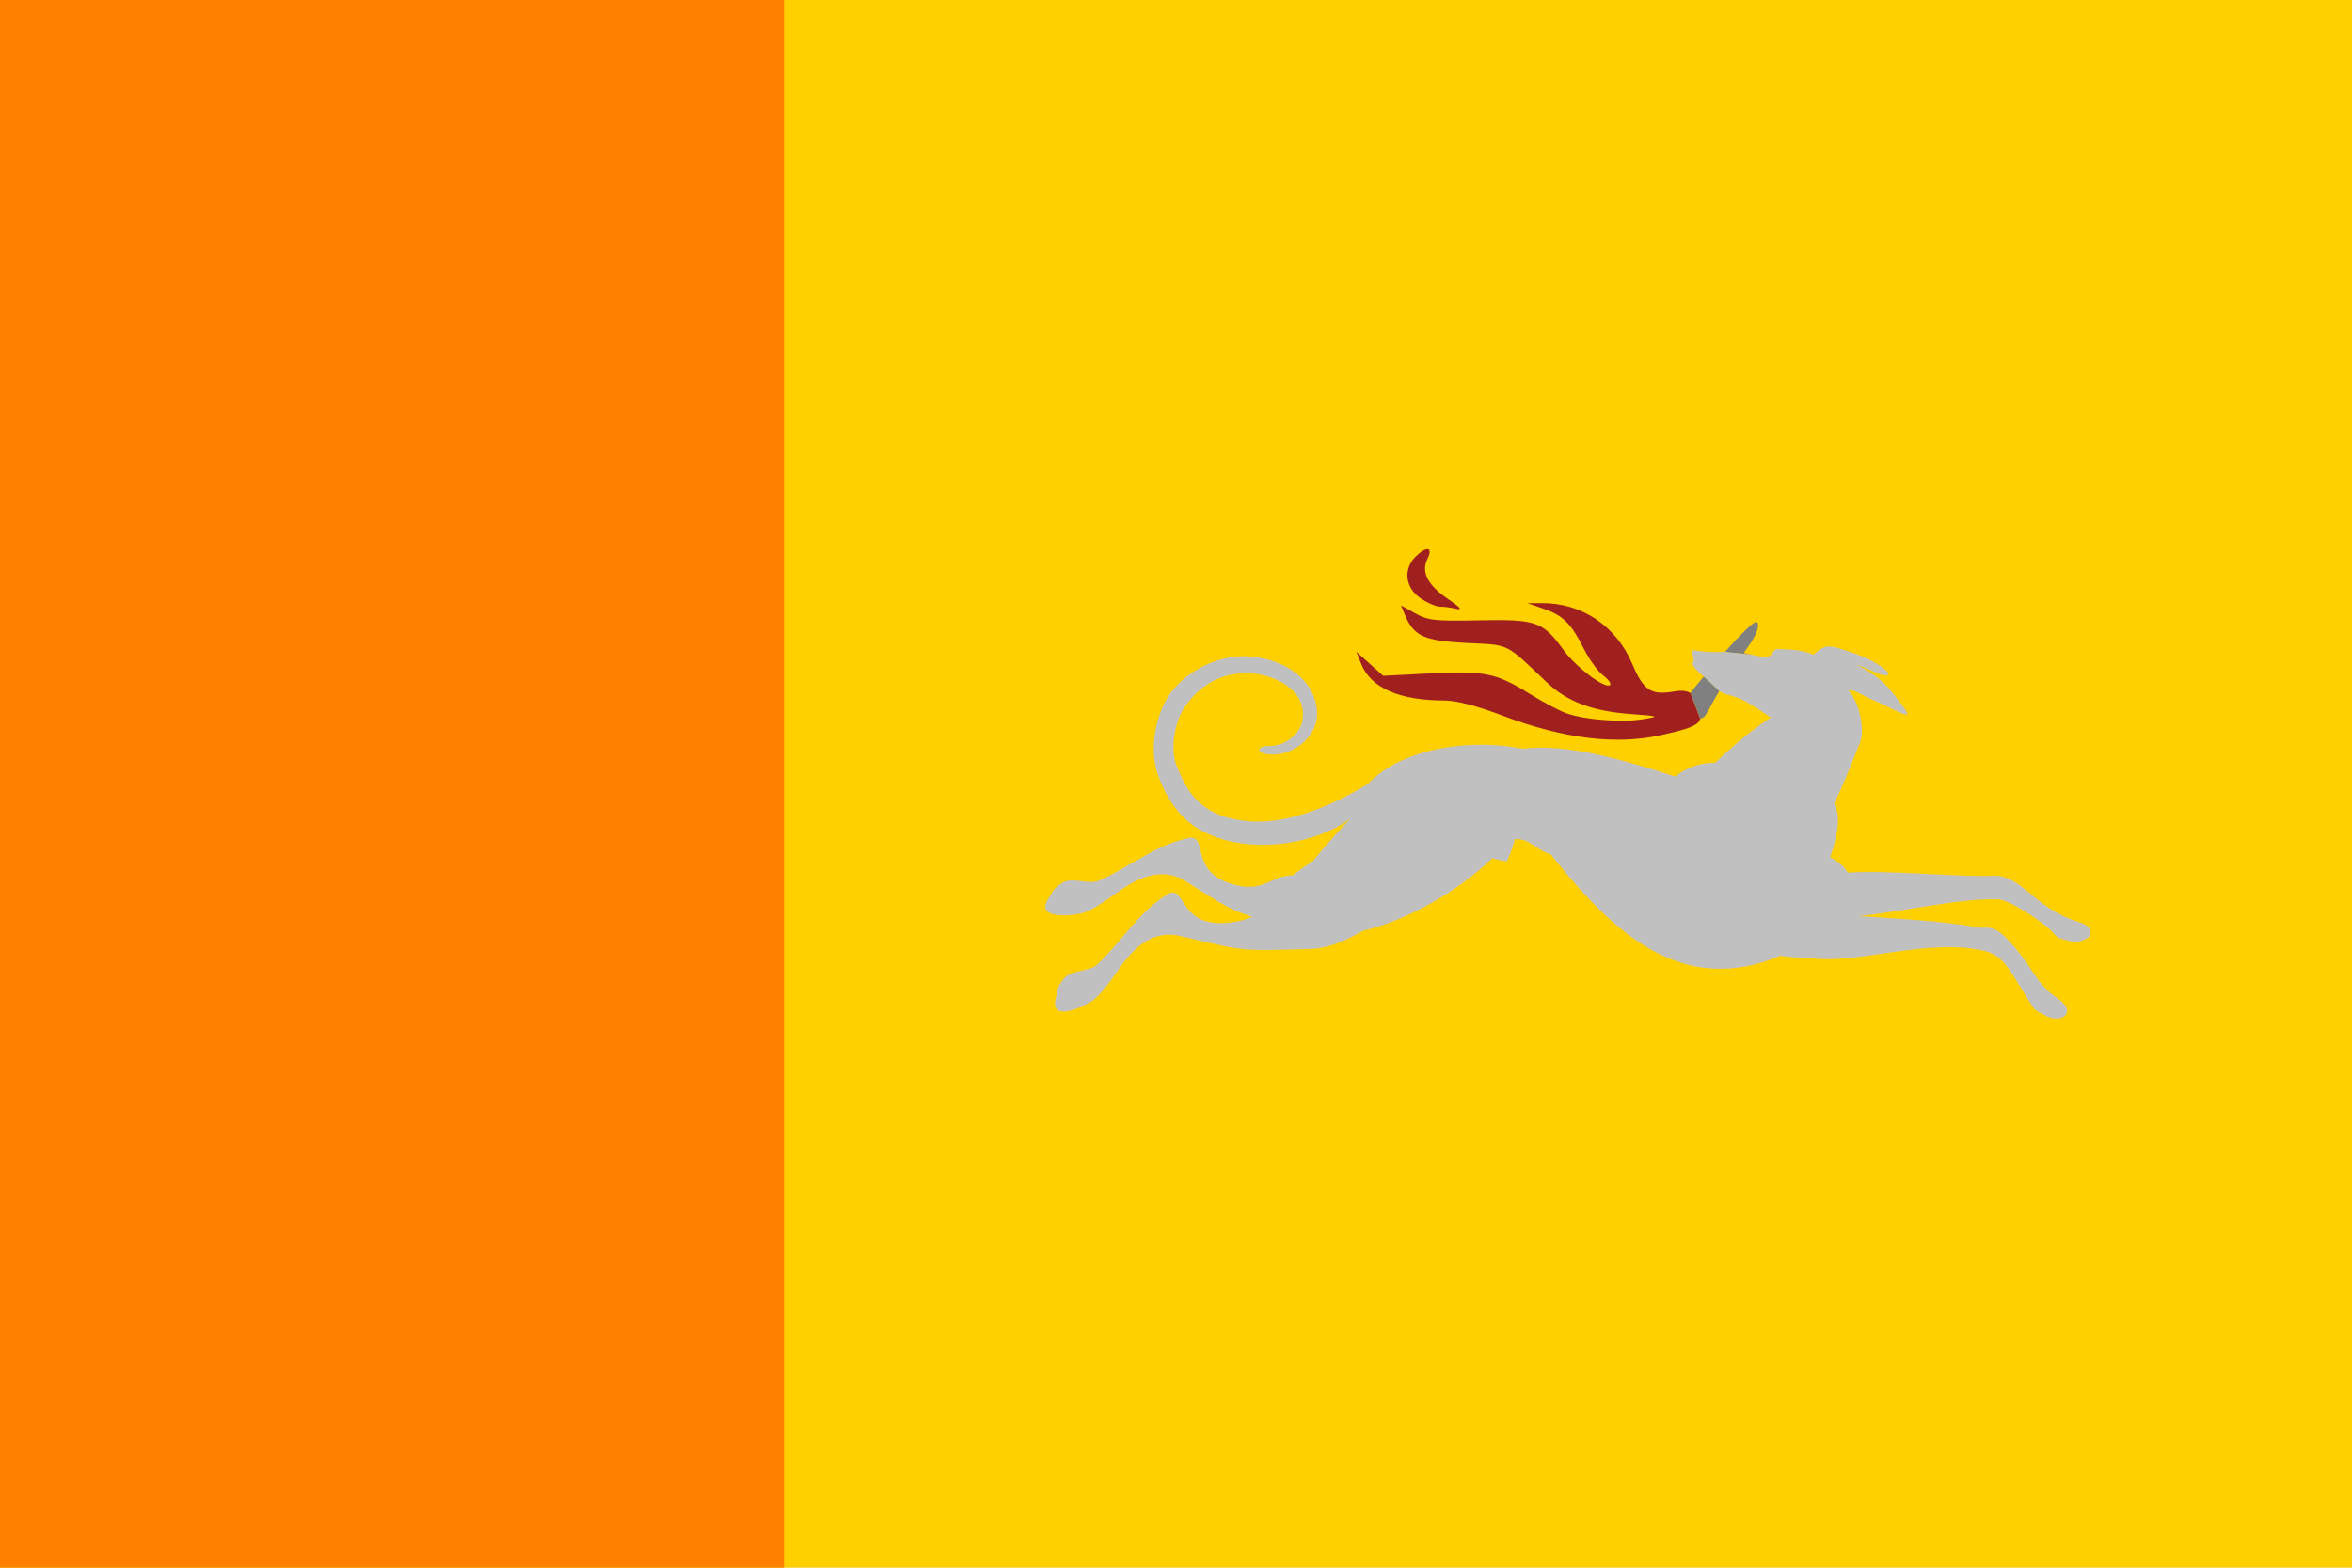
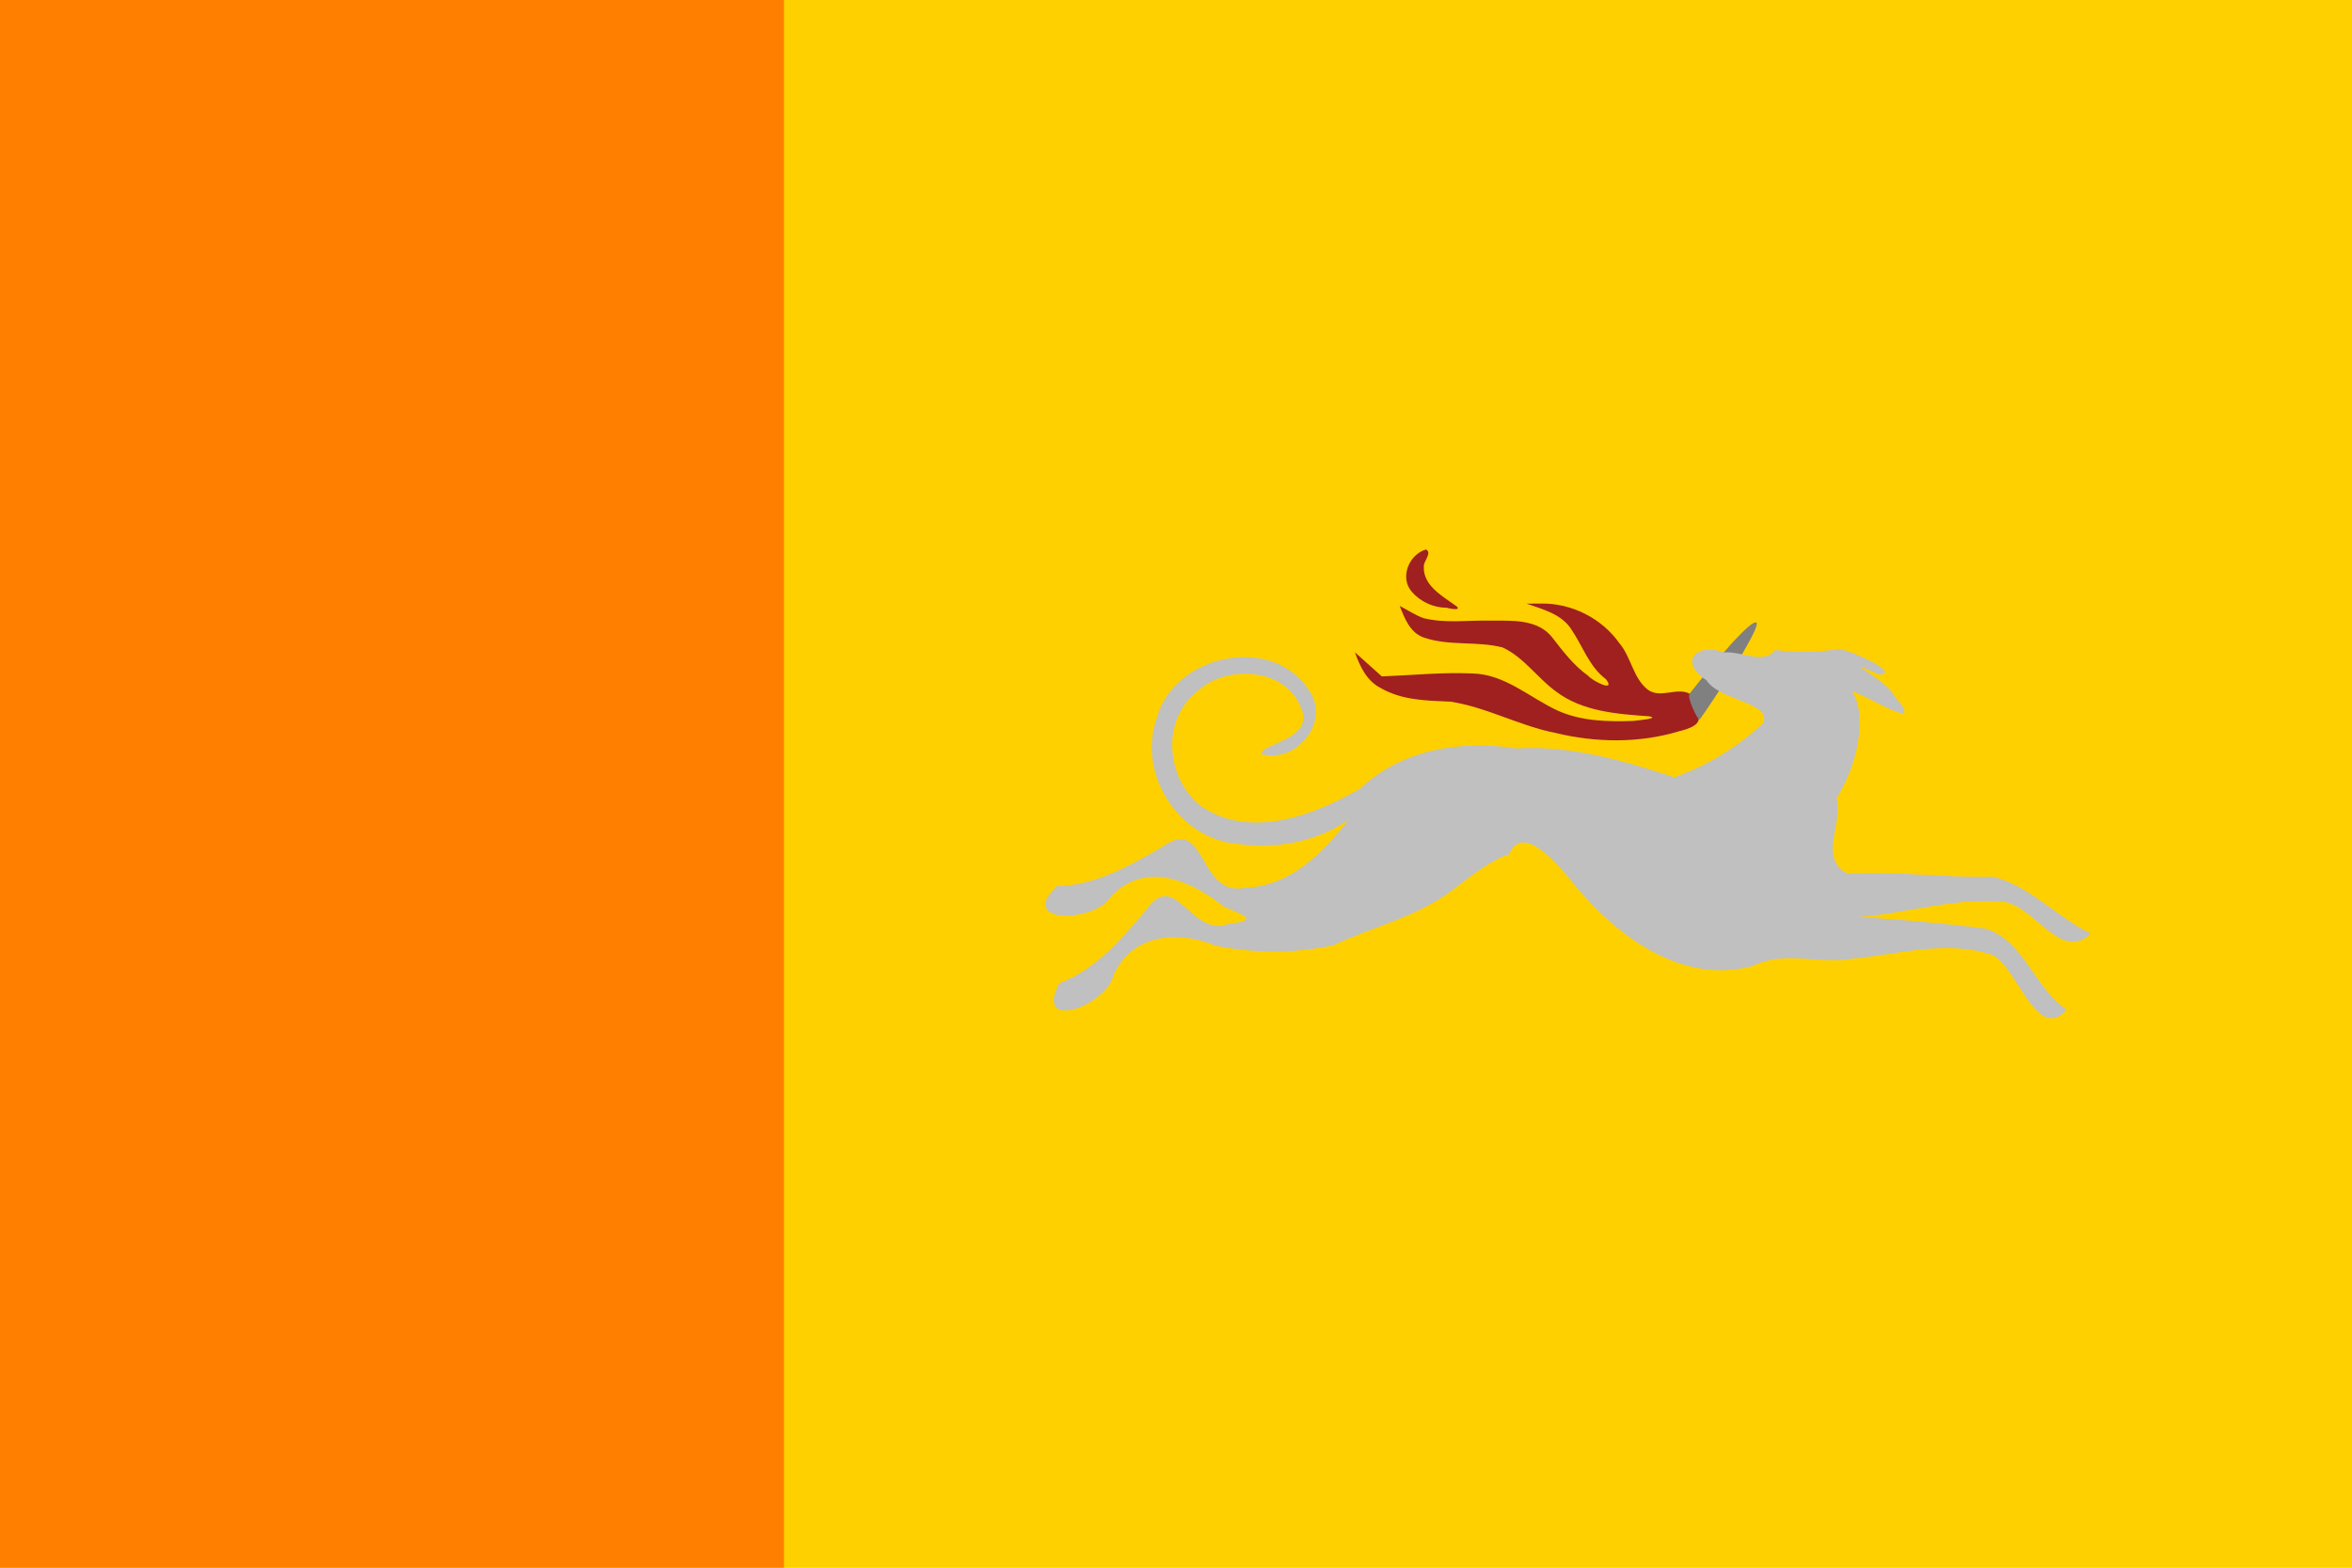
<svg xmlns="http://www.w3.org/2000/svg" xml:space="preserve" id="svg1" width="4608" height="3072" version="1.1" viewBox="0 0 1219.2 812.8">
  <defs id="defs1">
    <style id="style1">.cls-1{fill:#0283c0}.cls-2{fill:#fff}.cls-3{fill:#ef483f}</style>
  </defs>
  <path id="rect1" d="M 0 0 L 0 812.8 L 1219.2 812.8 L 1219.2 0 L 0 0 z" style="fill:#ffd000;fill-rule:evenodd;stroke:none;stroke-width:8.467;stroke-linecap:round;stroke-linejoin:round;fill-opacity:1" />
-   <path id="rect2" d="M 0 0 L 0 812.8 L 406.4 812.8 L 406.4 0 L 0 0 z" style="fill:#ff8000;fill-opacity:1;stroke-width:1;stroke-linecap:round;stroke-linejoin:round;stroke-miterlimit:128" />
-   <path id="_72731584-7" d="m 910.521,322.452 c -1.744,-0.173 -8.877,7.132 -16.401,15.573 l 13.907,1.399 c -1.46,-0.359 -2.823,-0.624 -4.124,-0.826 1.141,-1.679 2.28,-3.355 3.569,-5.214 0,0 5.601,-8.077 3.325,-10.796 -0.067,-0.08 -0.159,-0.125 -0.276,-0.136 z m -27.342,28.273 c -2.811,3.374 -5.253,6.394 -6.949,8.585 l 5.091,13.444 c 3.509,-1.27 2.568,-2.125 9.947,-14.523 z" style="fill:gray;fill-opacity:1;fill-rule:evenodd;stroke:none;stroke-width:.265;stroke-miterlimit:4;stroke-dasharray:none" />
-   <path id="path10" d="m 739.891,284.712 c -1.277,-0.031 -3.507,1.283 -6.228,4.026 -6.296,6.345 -5.231,15.822 2.382,21.196 3.58,2.527 8.256,4.595 10.391,4.595 2.135,0 6.068,0.534 8.74,1.187 2.977,0.728 1.515,-1.047 -3.774,-4.583 -11.202,-7.488 -14.913,-14.345 -11.5,-21.254 1.663,-3.368 1.438,-5.131 -0.01,-5.166 z m 59.345,27.987 -7.379,0.042 8.491,2.955 c 10.031,3.491 14.078,7.557 20.796,20.898 2.742,5.444 7.24,11.607 9.995,13.695 2.756,2.088 4.281,4.311 3.39,4.94 -2.743,1.936 -17.635,-9.35 -24.068,-18.239 -10.689,-14.77 -14.019,-15.944 -43.58,-15.364 -23.187,0.455 -26.563,0.089 -33.224,-3.609 l -7.413,-4.117 1.863,4.526 c 4.701,11.412 9.854,13.814 32.042,14.937 22.839,1.156 19.699,-0.38 41.55,20.309 10.742,10.17 23.577,15.032 43.697,16.55 14.976,1.13 15.15,1.206 6.132,2.687 -10.997,1.805 -30.4,0.266 -39.746,-3.153 -3.666,-1.341 -12.19,-5.875 -18.942,-10.075 -17.293,-10.756 -23.378,-11.995 -51.67,-10.529 l -24.167,1.252 -6.967,-6.239 -6.966,-6.239 2.561,6.383 c 4.948,12.333 19.773,18.853 42.928,18.877 6.363,0.008 16.845,2.715 30.219,7.807 31.437,11.969 58.744,15.361 82.033,10.189 14.361,-3.189 19.431,-4.9 20.51,-8.428 l -5.091,-13.444 c -2.042,-1.205 -4.704,-1.448 -8.154,-0.837 -12.168,2.156 -16.109,-0.389 -21.913,-14.145 -8.335,-19.755 -26.131,-31.75 -46.925,-31.63 z" style="fill:#a02020;fill-opacity:1;fill-rule:evenodd;stroke:none;stroke-width:.265;stroke-miterlimit:4;stroke-dasharray:none" />
-   <path id="path7" d="m 894.119,338.024 c -4.291,0.04 -8.683,0.215 -14.602,-0.613 -4.067,-1.18 -1.419,2.703 -1.569,5.361 -1.947,1.429 1.458,4.93 5.231,7.951 l 8.089,7.507 c 0.757,0.714 2.463,1.527 6.342,2.502 6.21,1.56 13.482,6.656 20.329,11.308 -9.854,6.365 -18.829,13.936 -28.807,23.415 -7.991,-0.058 -15.291,2.672 -20.724,7.185 -27.31,-8.923 -56.798,-17.308 -78.727,-14.434 -33.103,-6.209 -65.633,2.146 -80.486,18.173 -16.427,10.077 -40.329,21.22 -61.856,19.424 -25.404,-2.12 -32.35,-15.89 -37.539,-29.084 -3.559,-9.054 -0.661,-23.667 5.181,-31.435 7.877,-10.472 18.375,-16.573 32.245,-16.224 12.136,0.304 31.518,8.282 27.664,25.458 -1.486,6.625 -9.404,12.204 -16.168,12.248 -8.932,0.055 -6.961,4.345 0.485,4.466 12.315,0.203 25.465,-10.331 23.302,-24.533 -2.592,-17.014 -20.151,-25.701 -35.964,-26.433 -16.305,-0.758 -34.913,8.998 -42.542,23.492 -5.631,10.693 -7.914,25.708 -4.037,37.163 4.26,12.586 11.666,23.891 23.399,30.053 22.753,11.95 56.532,7.881 76.42,-6.395 -6.788,7.224 -13.148,14.385 -19.097,21.709 -3.589,2.404 -7.103,4.899 -10.543,7.51 -12.039,0.143 -15.104,9.8 -32.192,4.357 -21.983,-7 -11.131,-26.079 -22.22,-23.589 -17.922,4.024 -29.849,14.939 -46.262,22.085 -4.686,2.042 -13.612,-1.768 -18.081,0.715 -3.604,2.005 -5.821,4.226 -6.588,6.589 -10.121,12.493 8.641,11.216 15.509,9.654 7.668,-1.748 18.626,-11.325 25.458,-15.235 12.317,-7.049 21.591,-6.186 29.152,-1.329 19.784,12.704 23.481,14.841 34.108,18.24 -3.858,1.76 -8.579,3.071 -15.294,3.299 -23.049,0.781 -19.179,-20.842 -28.801,-14.772 -15.549,9.808 -23.15,24.1 -36.236,36.345 -3.737,3.497 -13.418,2.903 -16.802,6.746 -2.729,3.098 -4.076,5.936 -4.013,8.421 -5.376,15.171 11.881,7.67 17.833,3.889 6.643,-4.223 13.778,-16.925 18.915,-22.905 9.257,-10.778 18.285,-13.077 27.03,-11.04 33.874,7.892 30.161,7.84 65.712,6.79 9.654,0.103 19.498,-3.757 28.883,-9.398 23.206,-5.47 48.843,-20.058 67.341,-37.659 1.997,0.58 4.29,1.135 7.276,1.536 0.441,0.654 3.393,-7.566 4.441,-11.491 7.646,-0.495 10.902,5.741 18.474,7.79 34.215,43.395 69.505,73.642 119.212,52.644 4.998,1.089 9.822,0.756 18.137,1.565 23.587,2.298 60.93,-11.07 88.367,-3.801 10.244,2.715 13.598,12.589 23.24,27.145 2.086,4.203 4.283,4.125 6.316,5.466 8.815,5.814 18.643,-0.709 7.537,-8.24 -12.255,-8.313 -11.976,-15.993 -26.424,-31.109 v -0.003 c -6.295,-6.585 -10.039,-5.517 -13.683,-5.495 -21.672,-3.868 -43.422,-4.62 -63.03,-6.053 22.579,-2.081 50.959,-9.253 72.659,-8.692 6.753,0.899 24.288,12.626 28.247,17.451 2.968,3.622 5.097,3.054 7.38,3.9 10.25,2.995 18.073,-6.009 5.496,-9.729 -22.573,-6.678 -29.366,-24.695 -44.353,-23.832 -15.219,0.878 -54.365,-3.059 -75.07,-1.63 -2.362,-3.918 -4.709,-5.276 -9.073,-8.032 4.717,-13.913 5.189,-22.242 2.004,-27.834 4.106,-8.106 8.039,-17.877 12.701,-29.91 4.009,-6.969 0.431,-22.626 -5.19,-28.561 1.868,-1.171 7.532,2.616 11.089,4.136 13.952,5.96 23.558,12.593 17.521,4.626 -6.752,-8.91 -9.491,-13.95 -22.138,-20.994 -0.665,-0.371 -1.341,-0.688 -2.027,-0.961 l 0.203,-0.064 c 2.986,0.743 11.661,5.324 14.732,5.502 0.677,0.04 1.707,-1.177 1.214,-1.645 -7.846,-7.447 -18.851,-10.395 -25.398,-12.469 -6.83,-2.166 -8.577,-0.94 -13.175,2.994 l 0.088,0.305 c -4.548,-1.882 -8.844,-2.713 -17.617,-2.995 -1.86,-0.059 -2.719,-0.486 -4.478,2.876 -1.662,2.103 -7.563,0.685 -10.246,0.025 z" style="fill:silver;fill-opacity:1;fill-rule:evenodd;stroke:none;stroke-width:.265;stroke-miterlimit:4;stroke-dasharray:none" />
+   <path id="rect2" d="M 0,0 V 812.8 H 406.4 V 0 Z" style="display:inline;fill:#ff8000;fill-opacity:1;stroke-width:1;stroke-linecap:round;stroke-linejoin:round;stroke-miterlimit:128" />
+   <path id="path10" d="m 739.227,284.88 c -8.792,2.447 -13.838,14.506 -7.447,21.856 4.46,5.25 11.301,8.381 18.181,8.368 3.13,0.906 9.086,1.573 3.371,-1.95 -6.58,-4.677 -15.573,-9.986 -15.263,-19.204 -0.435,-2.79 4.522,-7.212 1.158,-9.069 z m 59.46,28.041 c -2.465,0.014 -4.929,0.028 -7.394,0.042 8.631,3.032 18.458,5.429 23.553,13.825 5.735,8.525 9.076,19.017 17.627,25.363 5.423,7.133 -7.128,0.848 -9.095,-1.688 -7.644,-5.384 -13.232,-12.898 -18.912,-20.17 -7.634,-9.459 -20.801,-8.445 -31.72,-8.526 -11.645,-0.262 -23.6,1.579 -35.015,-1.325 -4.289,-1.625 -8.134,-4.182 -12.177,-6.317 2.602,6.682 5.576,14.471 13.202,16.639 12.984,4.254 27.037,1.53 40.133,4.923 10.962,5.045 17.903,15.675 27.485,22.681 13.819,10.579 31.756,11.813 48.457,13.015 6.056,1.063 -6.289,2.161 -8.24,2.389 -13.043,0.485 -26.787,0.148 -38.896,-5.236 -14.679,-6.689 -27.501,-19.041 -44.48,-19.368 -15.652,-0.691 -31.285,0.928 -46.919,1.532 -4.654,-4.167 -9.307,-8.335 -13.961,-12.503 2.61,7.298 6.084,14.85 13.403,18.526 10.939,6.396 23.917,6.546 36.186,7.071 18.88,2.92 35.86,12.621 54.585,16.259 20.953,5.05 43.191,5.35 63.921,-0.935 4.17,-1.006 12.918,-3.434 9.343,-9.081 -1.315,-3.472 -2.629,-6.943 -3.944,-10.415 -6.807,-3.424 -14.896,2.682 -21.539,-1.946 -7.772,-5.992 -8.638,-16.821 -14.795,-24.127 -9.228,-13.033 -24.844,-20.911 -40.808,-20.629 z" style="fill:#a02020;fill-opacity:1;fill-rule:evenodd;stroke:none;stroke-width:.265;stroke-miterlimit:4;stroke-dasharray:none" />
+   <path id="_72731584-7" d="m 910.187,322.693 c -4.815,-0.478 -32.78,34.891 -34.358,36.93 -1.578,2.039 4.296,13.762 5.101,13.47 0.805,-0.291 34.072,-49.922 29.257,-50.4 z" style="fill:gray;fill-opacity:1;fill-rule:evenodd;stroke:none;stroke-width:.265;stroke-miterlimit:4;stroke-dasharray:none" />
+   <path id="path7" d="m 893.754,338.296 c -14.708,-5.374 -23.723,4.973 -9.272,14.293 6.8,10.771 34.321,11.653 29.473,22.239 -14.123,13.295 -28.507,21.628 -45.963,28.21 -26.435,-8.699 -53.949,-16.733 -81.987,-15.002 -28.09,-4.529 -59.551,0.414 -80.707,20.651 -24.156,14.107 -57.443,26.804 -82.994,9.095 -17.87,-14.264 -20.481,-44.391 -1.808,-59.188 14.644,-14.053 45.178,-12.608 53.521,7.549 8.599,17.291 -20.603,19.251 -20.114,24.722 17.795,5.302 35.858,-16.427 24.896,-32.549 -18.847,-30.241 -70.961,-19.089 -79.284,14.488 -10.025,28.411 11.581,62.196 41.737,64.684 19.85,2.954 41.158,-0.96 57.789,-12.469 -13.807,17.581 -30.043,34.307 -53.651,35.276 -24.852,4.921 -19.471,-38.327 -43.069,-21.118 -17.355,10.021 -34.693,19.874 -54.409,20.239 -21.252,19.899 19.708,18.978 27.838,5.553 17.855,-19.034 41.738,-8.465 58.789,5.212 9.195,3.81 18.868,7.131 3.012,8.582 -20.298,8.683 -28.018,-30.02 -43.947,-6.325 -13.012,15.267 -26.062,30.372 -44.53,37.342 -13.395,25.891 24.915,11.253 28.087,-4.114 9.663,-21.697 33.705,-23.426 53.182,-15.294 19.882,3.96 41.062,3.994 60.813,-0.293 20.026,-9.456 42.354,-14.324 60.581,-27.731 10.311,-7.788 21.436,-16.793 30.547,-19.365 7.286,-18.131 27.91,8.337 35.526,17.783 22.105,26 55.368,50.06 91.243,39.886 16.388,-8.107 34.317,-0.305 51.748,-3.675 23.798,-2.317 48.708,-9.8 72.151,-1.809 12.833,6.458 22.793,45.725 38.37,28.36 -16.649,-10.968 -22.262,-36.15 -42.147,-42.048 -21.834,-2.814 -43.901,-4.807 -65.948,-5.988 25.296,-1.941 50.4,-10.394 75.795,-7.898 15.91,2.677 29.614,31.425 44.71,16.347 -16.618,-7.652 -32.017,-25.252 -50.943,-29.391 -25.085,0.532 -50.126,-2.963 -75.216,-1.633 -15.135,-8.166 -2.067,-25.828 -5.547,-39.06 10.32,-16.386 16.521,-42.062 8.014,-55.52 7.799,2.235 39.47,22.597 22.102,2.78 -4.222,-9.291 -32.522,-21.986 -7.893,-11.32 11.687,-0.723 -15.273,-12.843 -21.047,-13.309 -11.42,1.674 -20.328,2.146 -33.045,0.46 -5.457,7.881 -18.095,0.417 -26.405,1.35 z" style="display:inline;fill:silver;fill-opacity:1;fill-rule:evenodd;stroke:none;stroke-width:.265;stroke-miterlimit:4;stroke-dasharray:none" />
</svg>
